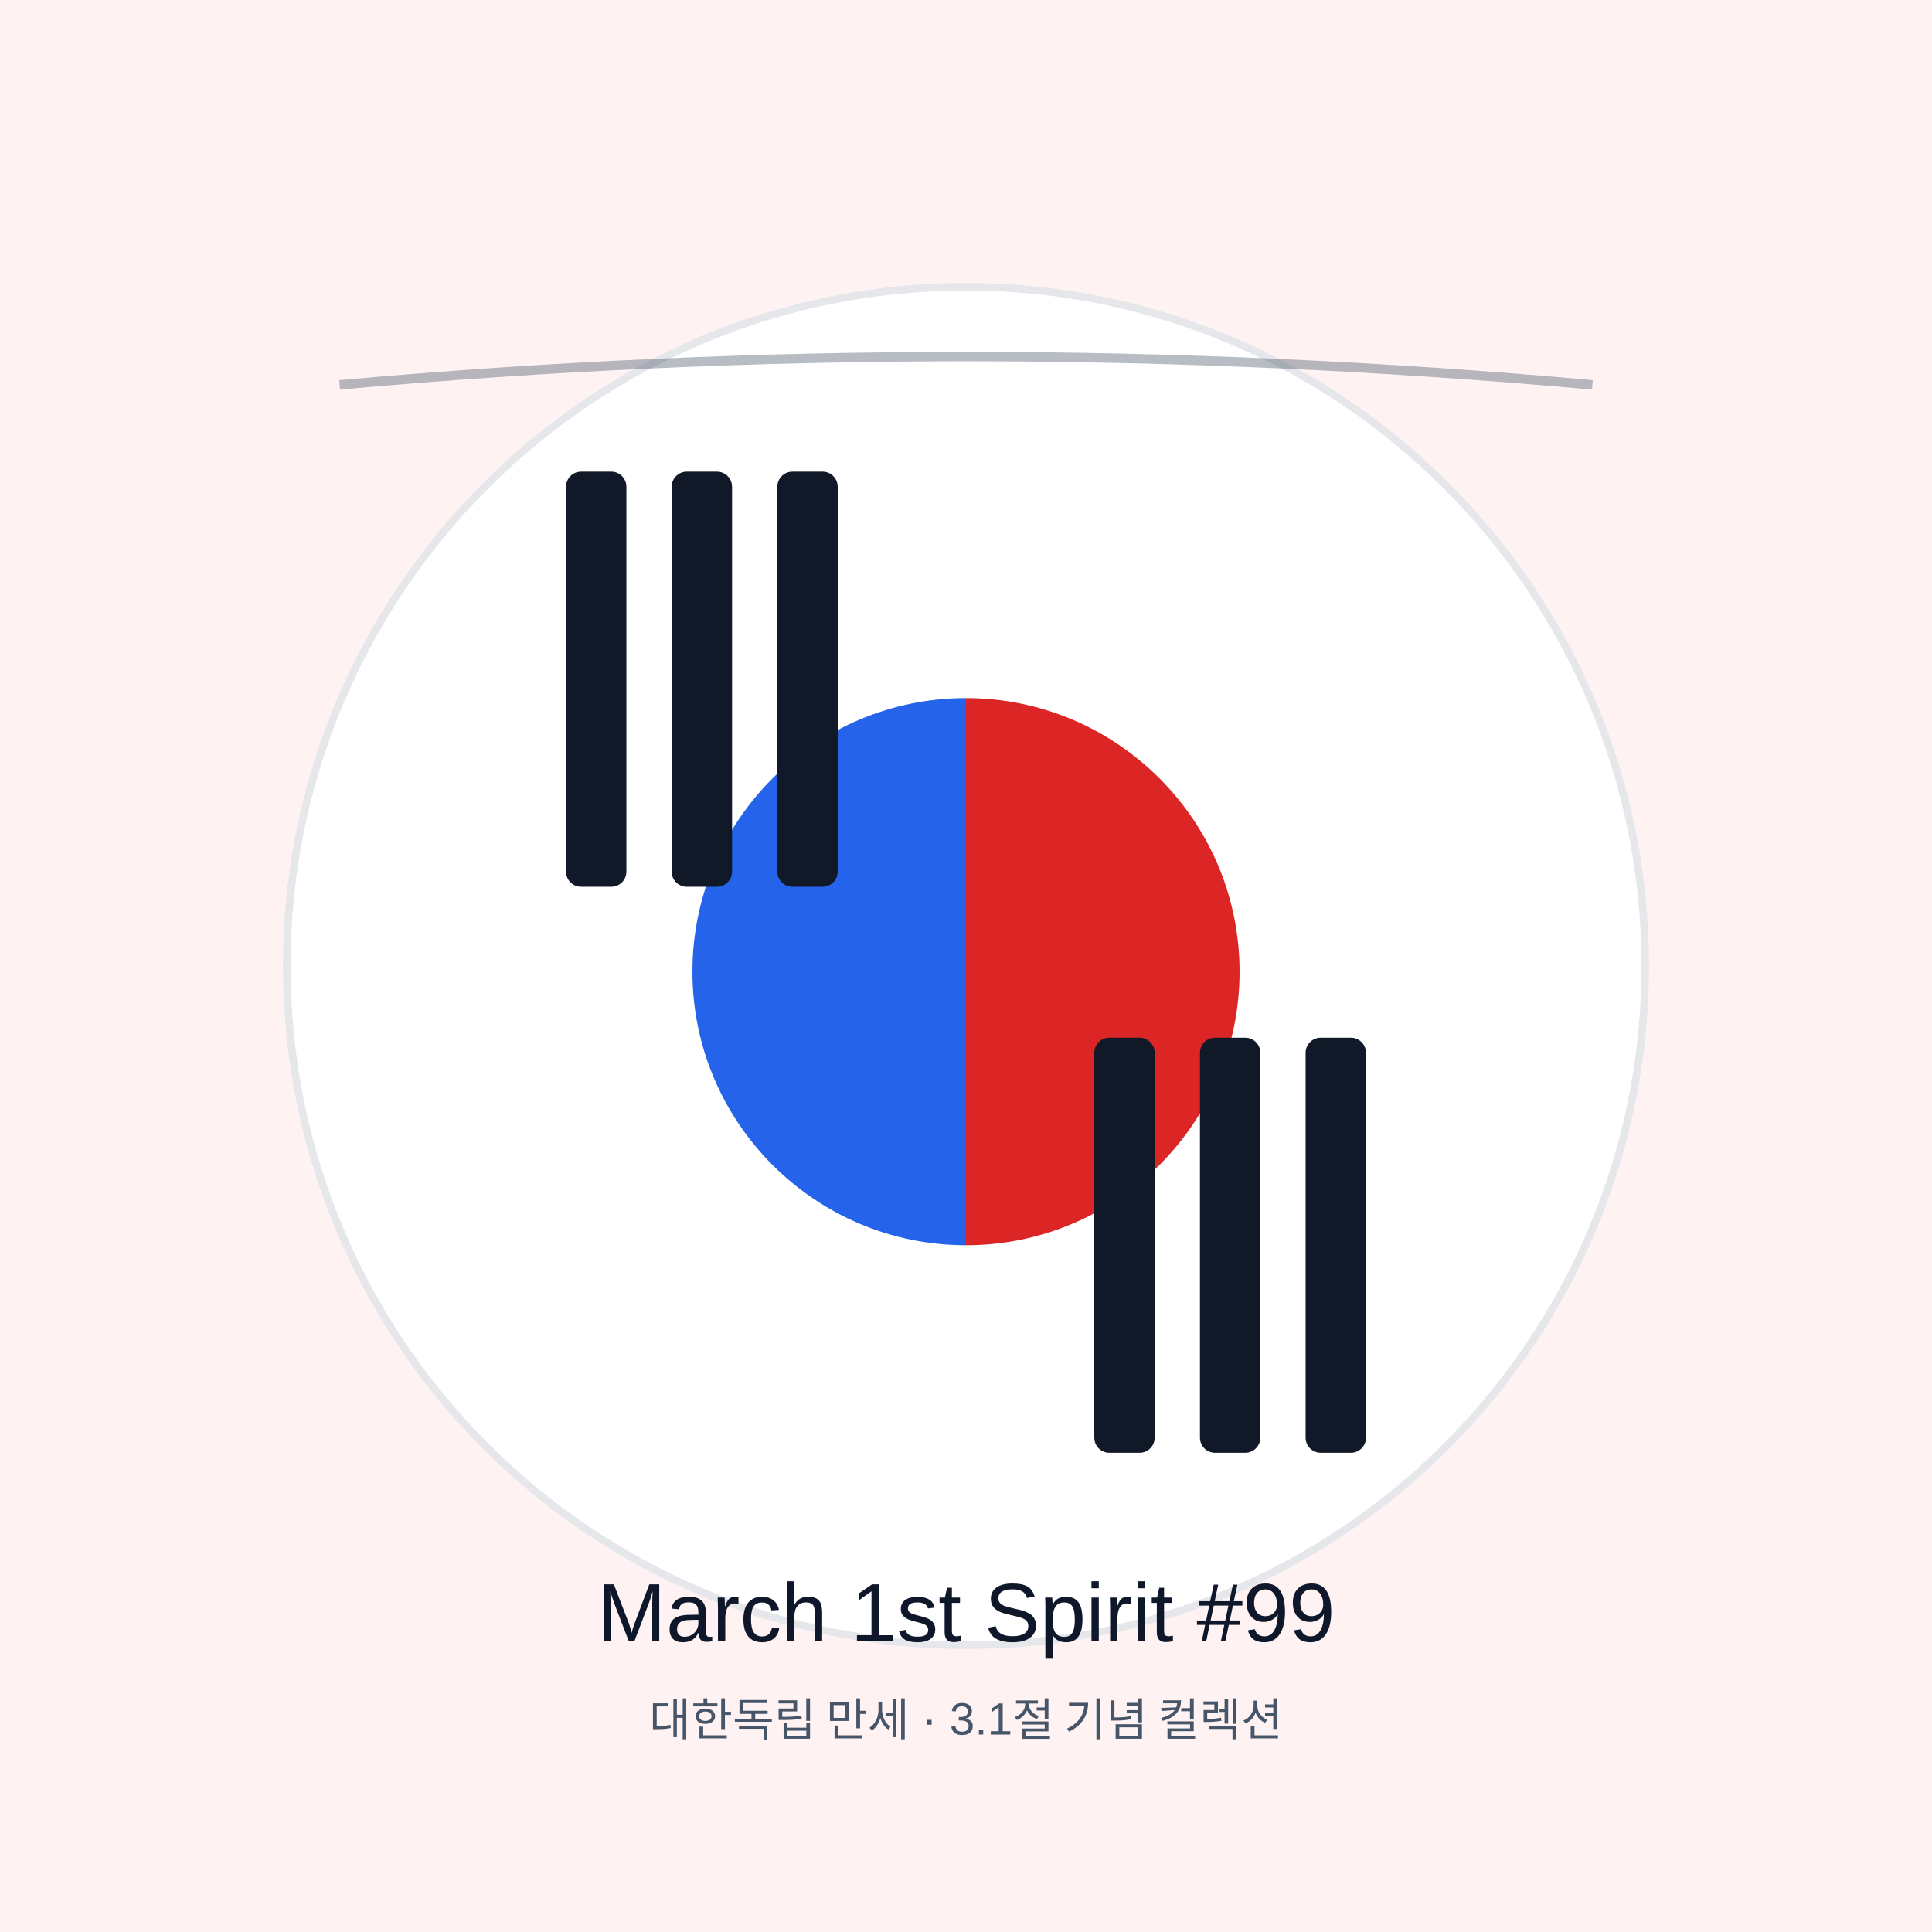
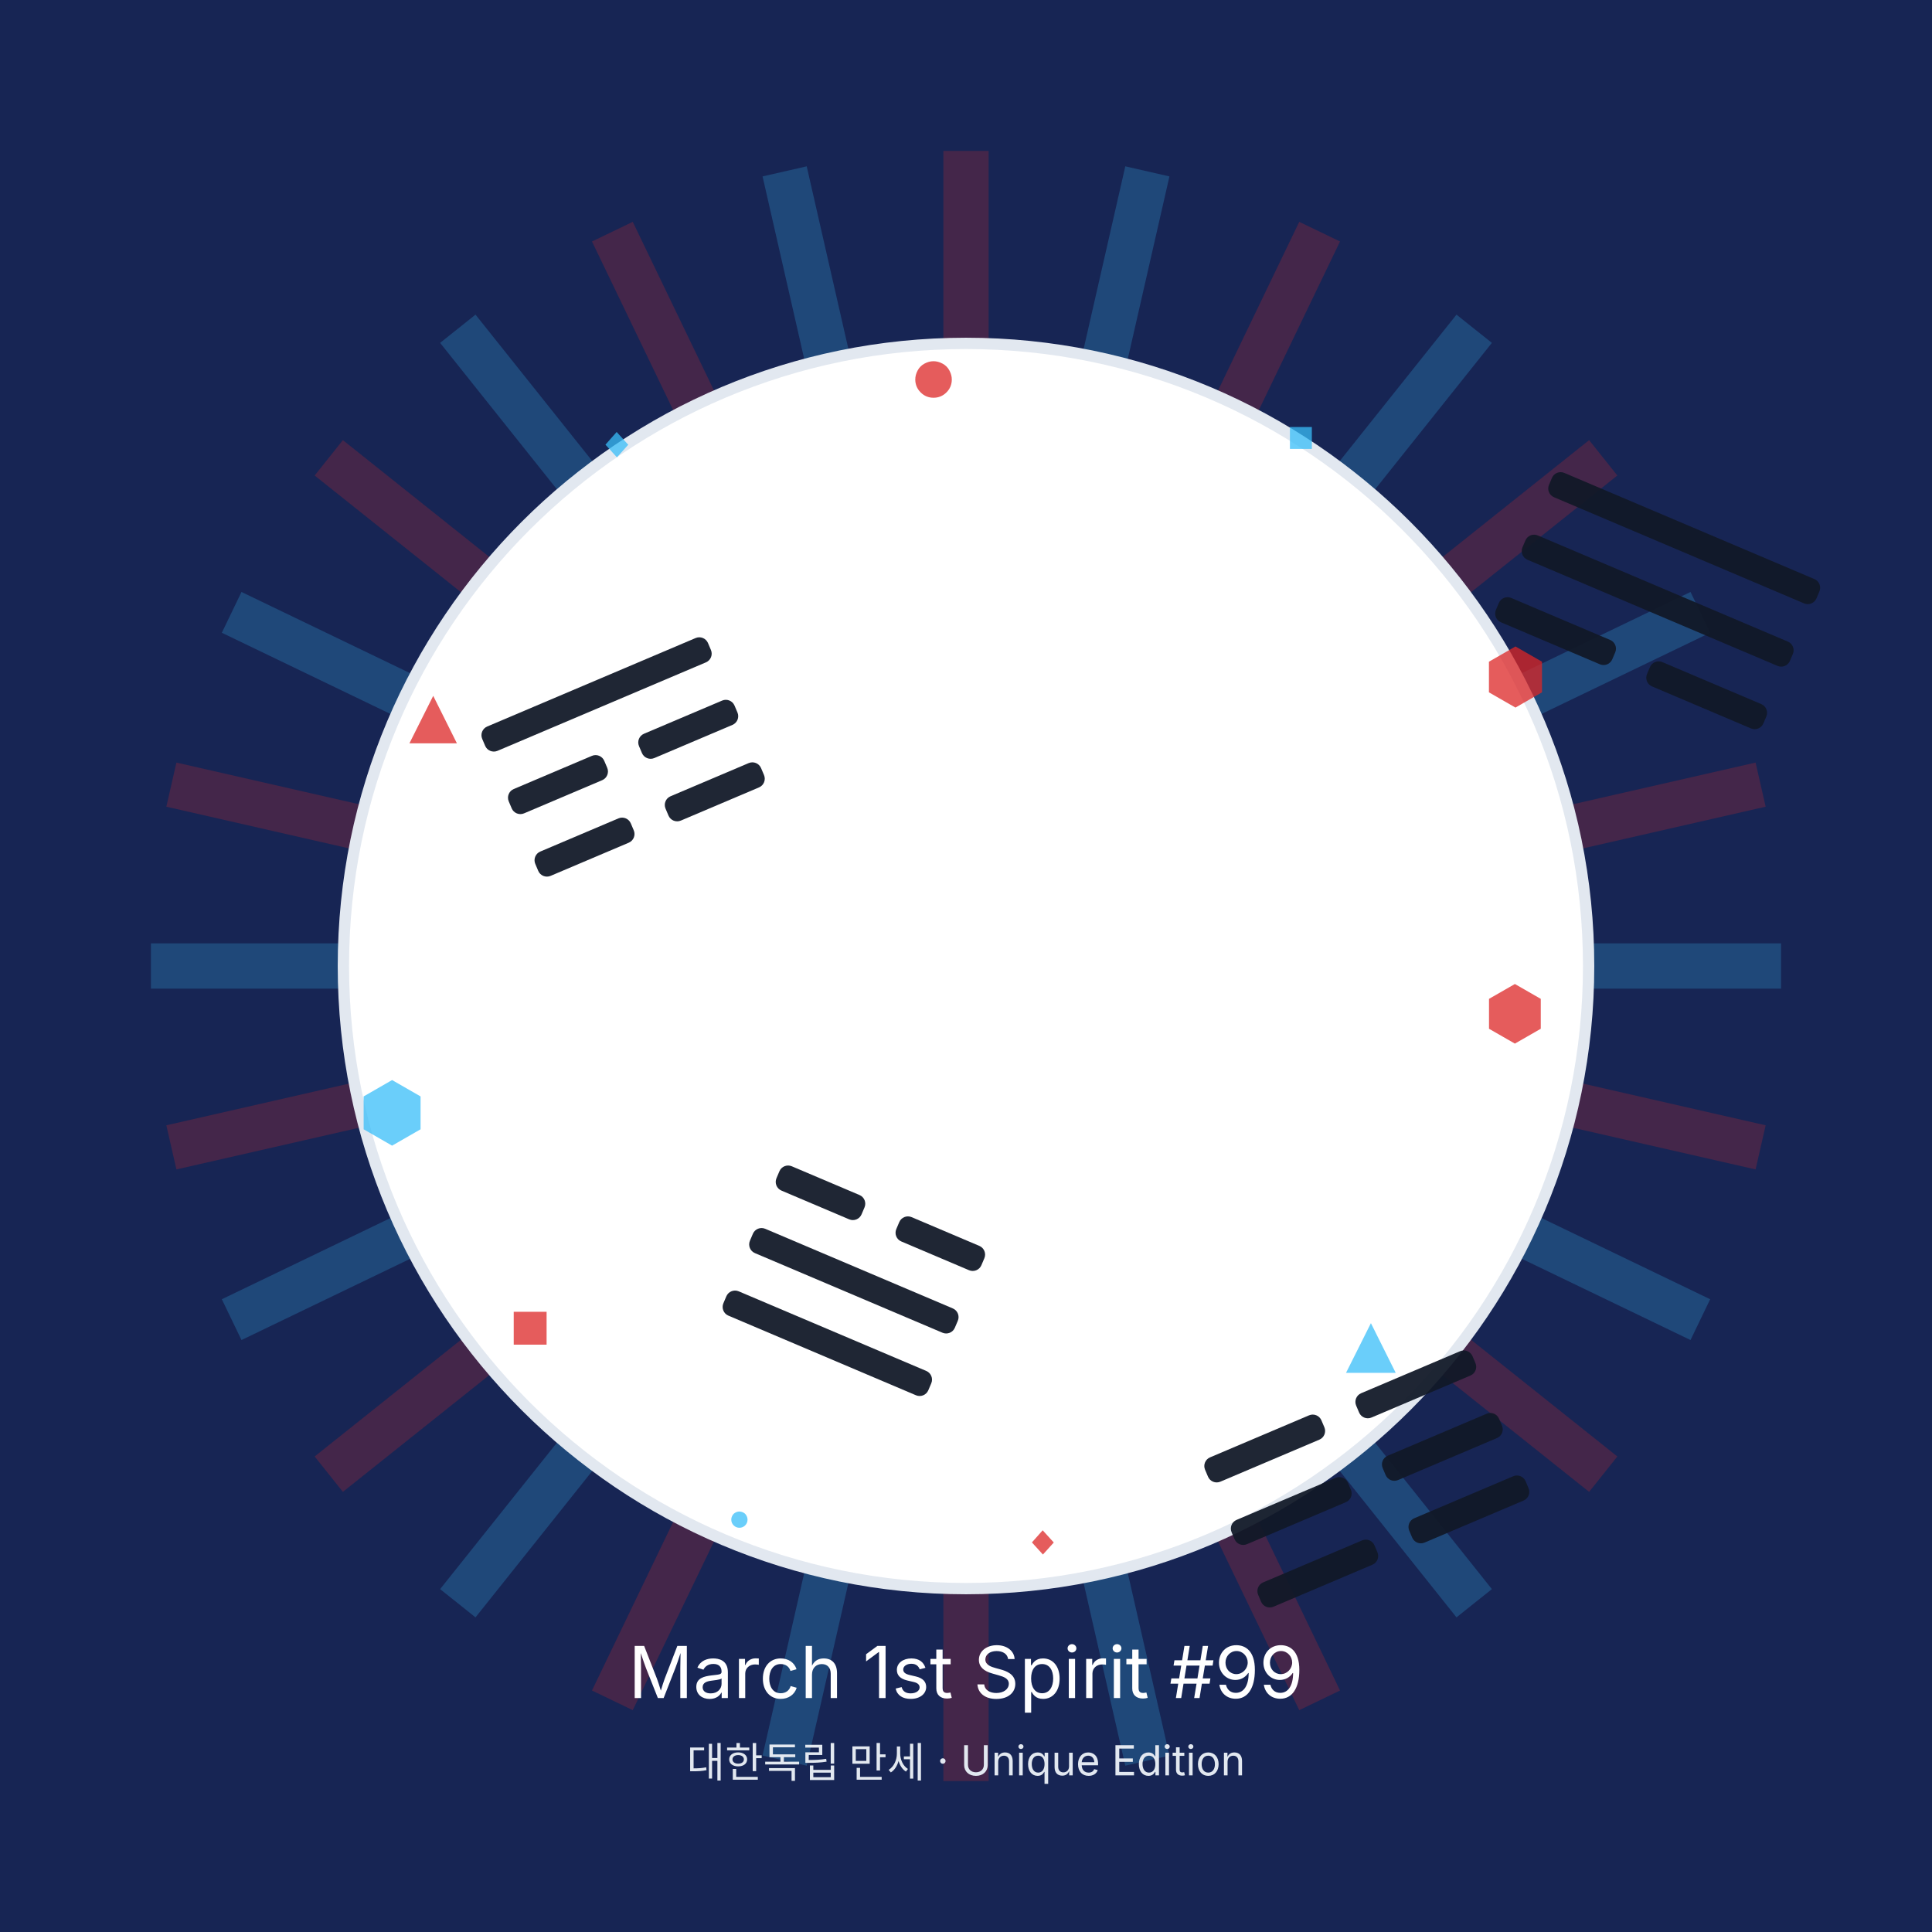
<svg xmlns="http://www.w3.org/2000/svg" width="1024" height="1024" viewBox="0 0 1024 1024">
-   <rect width="1024" height="1024" fill="#fef2f2" />
-   <circle cx="512" cy="512" r="360" fill="#ffffff" stroke="#e5e7eb" stroke-width="4" />
-   <path d="M512 370c80 0 145 65 145 145s-65 145-145 145V370z" fill="#dc2626" />
-   <path d="M512 660c-80 0-145-65-145-145s65-145 145-145v290z" fill="#2563eb" />
-   <rect x="300" y="250" width="32" height="220" rx="8" fill="#111827" />
-   <rect x="356" y="250" width="32" height="220" rx="8" fill="#111827" />
-   <rect x="412" y="250" width="32" height="220" rx="8" fill="#111827" />
-   <rect x="580" y="550" width="32" height="220" rx="8" fill="#111827" />
-   <rect x="636" y="550" width="32" height="220" rx="8" fill="#111827" />
-   <rect x="692" y="550" width="32" height="220" rx="8" fill="#111827" />
-   <path d="M180 204 Q 512 174 844 204" stroke="#334155" stroke-width="5" fill="none" opacity="0.35" />
-   <text x="512" y="870" text-anchor="middle" font-size="44" font-family="Arial, sans-serif" fill="#0f172a">March 1st Spirit #99</text>
-   <text x="512" y="920" text-anchor="middle" font-size="24" font-family="Arial, sans-serif" fill="#475569">대한독립 만세 · 3.1절 기념 컬렉션</text>
+   <rect width="1024" height="1024" fill="#172554" />
+   <rect x="500" y="80" width="24" height="430" fill="#dc2626" opacity="0.23" transform="rotate(0 512 512)" />
+   <rect x="500" y="80" width="24" height="430" fill="#38bdf8" opacity="0.23" transform="rotate(12.85714 512 512)" />
+   <rect x="500" y="80" width="24" height="430" fill="#dc2626" opacity="0.23" transform="rotate(25.71429 512 512)" />
+   <rect x="500" y="80" width="24" height="430" fill="#38bdf8" opacity="0.23" transform="rotate(38.57143 512 512)" />
+   <rect x="500" y="80" width="24" height="430" fill="#dc2626" opacity="0.23" transform="rotate(51.42857 512 512)" />
+   <rect x="500" y="80" width="24" height="430" fill="#38bdf8" opacity="0.23" transform="rotate(64.28571 512 512)" />
+   <rect x="500" y="80" width="24" height="430" fill="#dc2626" opacity="0.23" transform="rotate(77.14286 512 512)" />
+   <rect x="500" y="80" width="24" height="430" fill="#38bdf8" opacity="0.23" transform="rotate(90 512 512)" />
+   <rect x="500" y="80" width="24" height="430" fill="#dc2626" opacity="0.23" transform="rotate(102.8571 512 512)" />
+   <rect x="500" y="80" width="24" height="430" fill="#38bdf8" opacity="0.23" transform="rotate(115.7143 512 512)" />
+   <rect x="500" y="80" width="24" height="430" fill="#dc2626" opacity="0.23" transform="rotate(128.5714 512 512)" />
+   <rect x="500" y="80" width="24" height="430" fill="#38bdf8" opacity="0.23" transform="rotate(141.4286 512 512)" />
+   <rect x="500" y="80" width="24" height="430" fill="#dc2626" opacity="0.23" transform="rotate(154.2857 512 512)" />
+   <rect x="500" y="80" width="24" height="430" fill="#38bdf8" opacity="0.23" transform="rotate(167.1429 512 512)" />
+   <rect x="500" y="80" width="24" height="430" fill="#dc2626" opacity="0.23" transform="rotate(180 512 512)" />
+   <rect x="500" y="80" width="24" height="430" fill="#38bdf8" opacity="0.23" transform="rotate(192.8571 512 512)" />
+   <rect x="500" y="80" width="24" height="430" fill="#dc2626" opacity="0.23" transform="rotate(205.7143 512 512)" />
+   <rect x="500" y="80" width="24" height="430" fill="#38bdf8" opacity="0.23" transform="rotate(218.5714 512 512)" />
+   <rect x="500" y="80" width="24" height="430" fill="#dc2626" opacity="0.23" transform="rotate(231.4286 512 512)" />
+   <rect x="500" y="80" width="24" height="430" fill="#38bdf8" opacity="0.23" transform="rotate(244.2857 512 512)" />
+   <rect x="500" y="80" width="24" height="430" fill="#dc2626" opacity="0.23" transform="rotate(257.1429 512 512)" />
+   <rect x="500" y="80" width="24" height="430" fill="#38bdf8" opacity="0.23" transform="rotate(270 512 512)" />
+   <rect x="500" y="80" width="24" height="430" fill="#dc2626" opacity="0.23" transform="rotate(282.8571 512 512)" />
+   <rect x="500" y="80" width="24" height="430" fill="#38bdf8" opacity="0.23" transform="rotate(295.7143 512 512)" />
+   <rect x="500" y="80" width="24" height="430" fill="#dc2626" opacity="0.23" transform="rotate(308.5714 512 512)" />
+   <rect x="500" y="80" width="24" height="430" fill="#38bdf8" opacity="0.23" transform="rotate(321.4286 512 512)" />
+   <rect x="500" y="80" width="24" height="430" fill="#dc2626" opacity="0.23" transform="rotate(334.2857 512 512)" />
+   <rect x="500" y="80" width="24" height="430" fill="#38bdf8" opacity="0.23" transform="rotate(347.1429 512 512)" />
+   <circle cx="512" cy="512" r="190" fill="#ffffff" opacity="0.2" />
+   <circle cx="512" cy="512" r="330" fill="#ffffff" stroke="#e2e8f0" stroke-width="6" />
+   <g transform="translate(512 511) rotate(230)">
+     <circle cx="0" cy="0" r="178" fill="#ffffff" opacity="0.22" />
+     <path d="M0 -168 A 168 168 0 1 1 0 168 A 84 84 0 1 0 0 -168" fill="#dc2626" />
+     <path d="M0 168 A 168 168 0 1 1 0 -168 A 84 84 0 1 0 0 168" fill="#38bdf8" />
+   </g>
+   <g opacity="0.94">
+     <g transform="rotate(-23 512 512)">
+       <rect x="323" y="296" width="130" height="14" rx="5" fill="#111827" />
+       <rect x="323" y="332" width="55" height="14" rx="5" fill="#111827" />
+       <rect x="398" y="332" width="55" height="14" rx="5" fill="#111827" />
+       <rect x="323" y="368" width="55" height="14" rx="5" fill="#111827" />
+       <rect x="398" y="368" width="55" height="14" rx="5" fill="#111827" />
+     </g>
+     <g transform="translate(380 0) rotate(23 512 512)">
+       <rect x="347" y="296" width="154" height="14" rx="5" fill="#111827" />
+       <rect x="347" y="332" width="154" height="14" rx="5" fill="#111827" />
+       <rect x="347" y="368" width="67" height="14" rx="5" fill="#111827" />
+       <rect x="434" y="368" width="67" height="14" rx="5" fill="#111827" />
+     </g>
+     <g transform="translate(0 380) rotate(23 512 512)">
+       <rect x="315" y="296" width="49" height="14" rx="5" fill="#111827" />
+       <rect x="384" y="296" width="49" height="14" rx="5" fill="#111827" />
+       <rect x="315" y="332" width="118" height="14" rx="5" fill="#111827" />
+       <rect x="315" y="368" width="118" height="14" rx="5" fill="#111827" />
+     </g>
+     <g transform="translate(380 380) rotate(-23 512 512)">
+       <rect x="323" y="304" width="67" height="14" rx="5" fill="#111827" />
+       <rect x="410" y="304" width="67" height="14" rx="5" fill="#111827" />
+       <rect x="323" y="340" width="67" height="14" rx="5" fill="#111827" />
+       <rect x="410" y="340" width="67" height="14" rx="5" fill="#111827" />
+       <rect x="323" y="376" width="67" height="14" rx="5" fill="#111827" />
+       <rect x="410" y="376" width="67" height="14" rx="5" fill="#111827" />
+     </g>
+   </g>
+   <text x="802.9" y="537.4" text-anchor="middle" dominant-baseline="middle" font-size="40" fill="#dc2626" opacity="0.75">⬢</text>
+   <text x="726.6" y="717.3" text-anchor="middle" dominant-baseline="middle" font-size="45" fill="#38bdf8" opacity="0.75">▲</text>
+   <text x="552.6" y="818.3" text-anchor="middle" dominant-baseline="middle" font-size="22" fill="#dc2626" opacity="0.75">◆</text>
+   <text x="391.9" y="806.5" text-anchor="middle" dominant-baseline="middle" font-size="20" fill="#38bdf8" opacity="0.75">●</text>
+   <text x="281.0" y="706.5" text-anchor="middle" dominant-baseline="middle" font-size="36" fill="#dc2626" opacity="0.75">■</text>
+   <text x="207.8" y="589.9" text-anchor="middle" dominant-baseline="middle" font-size="44" fill="#38bdf8" opacity="0.75">⬢</text>
+   <text x="229.6" y="384.1" text-anchor="middle" dominant-baseline="middle" font-size="43" fill="#dc2626" opacity="0.75">▲</text>
+   <text x="326.8" y="236.5" text-anchor="middle" dominant-baseline="middle" font-size="23" fill="#38bdf8" opacity="0.75">◆</text>
+   <text x="494.8" y="203.5" text-anchor="middle" dominant-baseline="middle" font-size="45" fill="#dc2626" opacity="0.75">●</text>
+   <text x="689.5" y="233.8" text-anchor="middle" dominant-baseline="middle" font-size="24" fill="#38bdf8" opacity="0.75">■</text>
+   <text x="803.2" y="358.9" text-anchor="middle" dominant-baseline="middle" font-size="41" fill="#dc2626" opacity="0.75">⬢</text>
+   <text x="512" y="900" text-anchor="middle" font-size="38" font-family="Inter, Arial, sans-serif" fill="#ffffff">March 1st Spirit #99</text>
+   <text x="512" y="942" text-anchor="middle" font-size="22" font-family="Inter, Arial, sans-serif" fill="#e2e8f0">대한독립 만세 · Unique Edition</text>
</svg>
